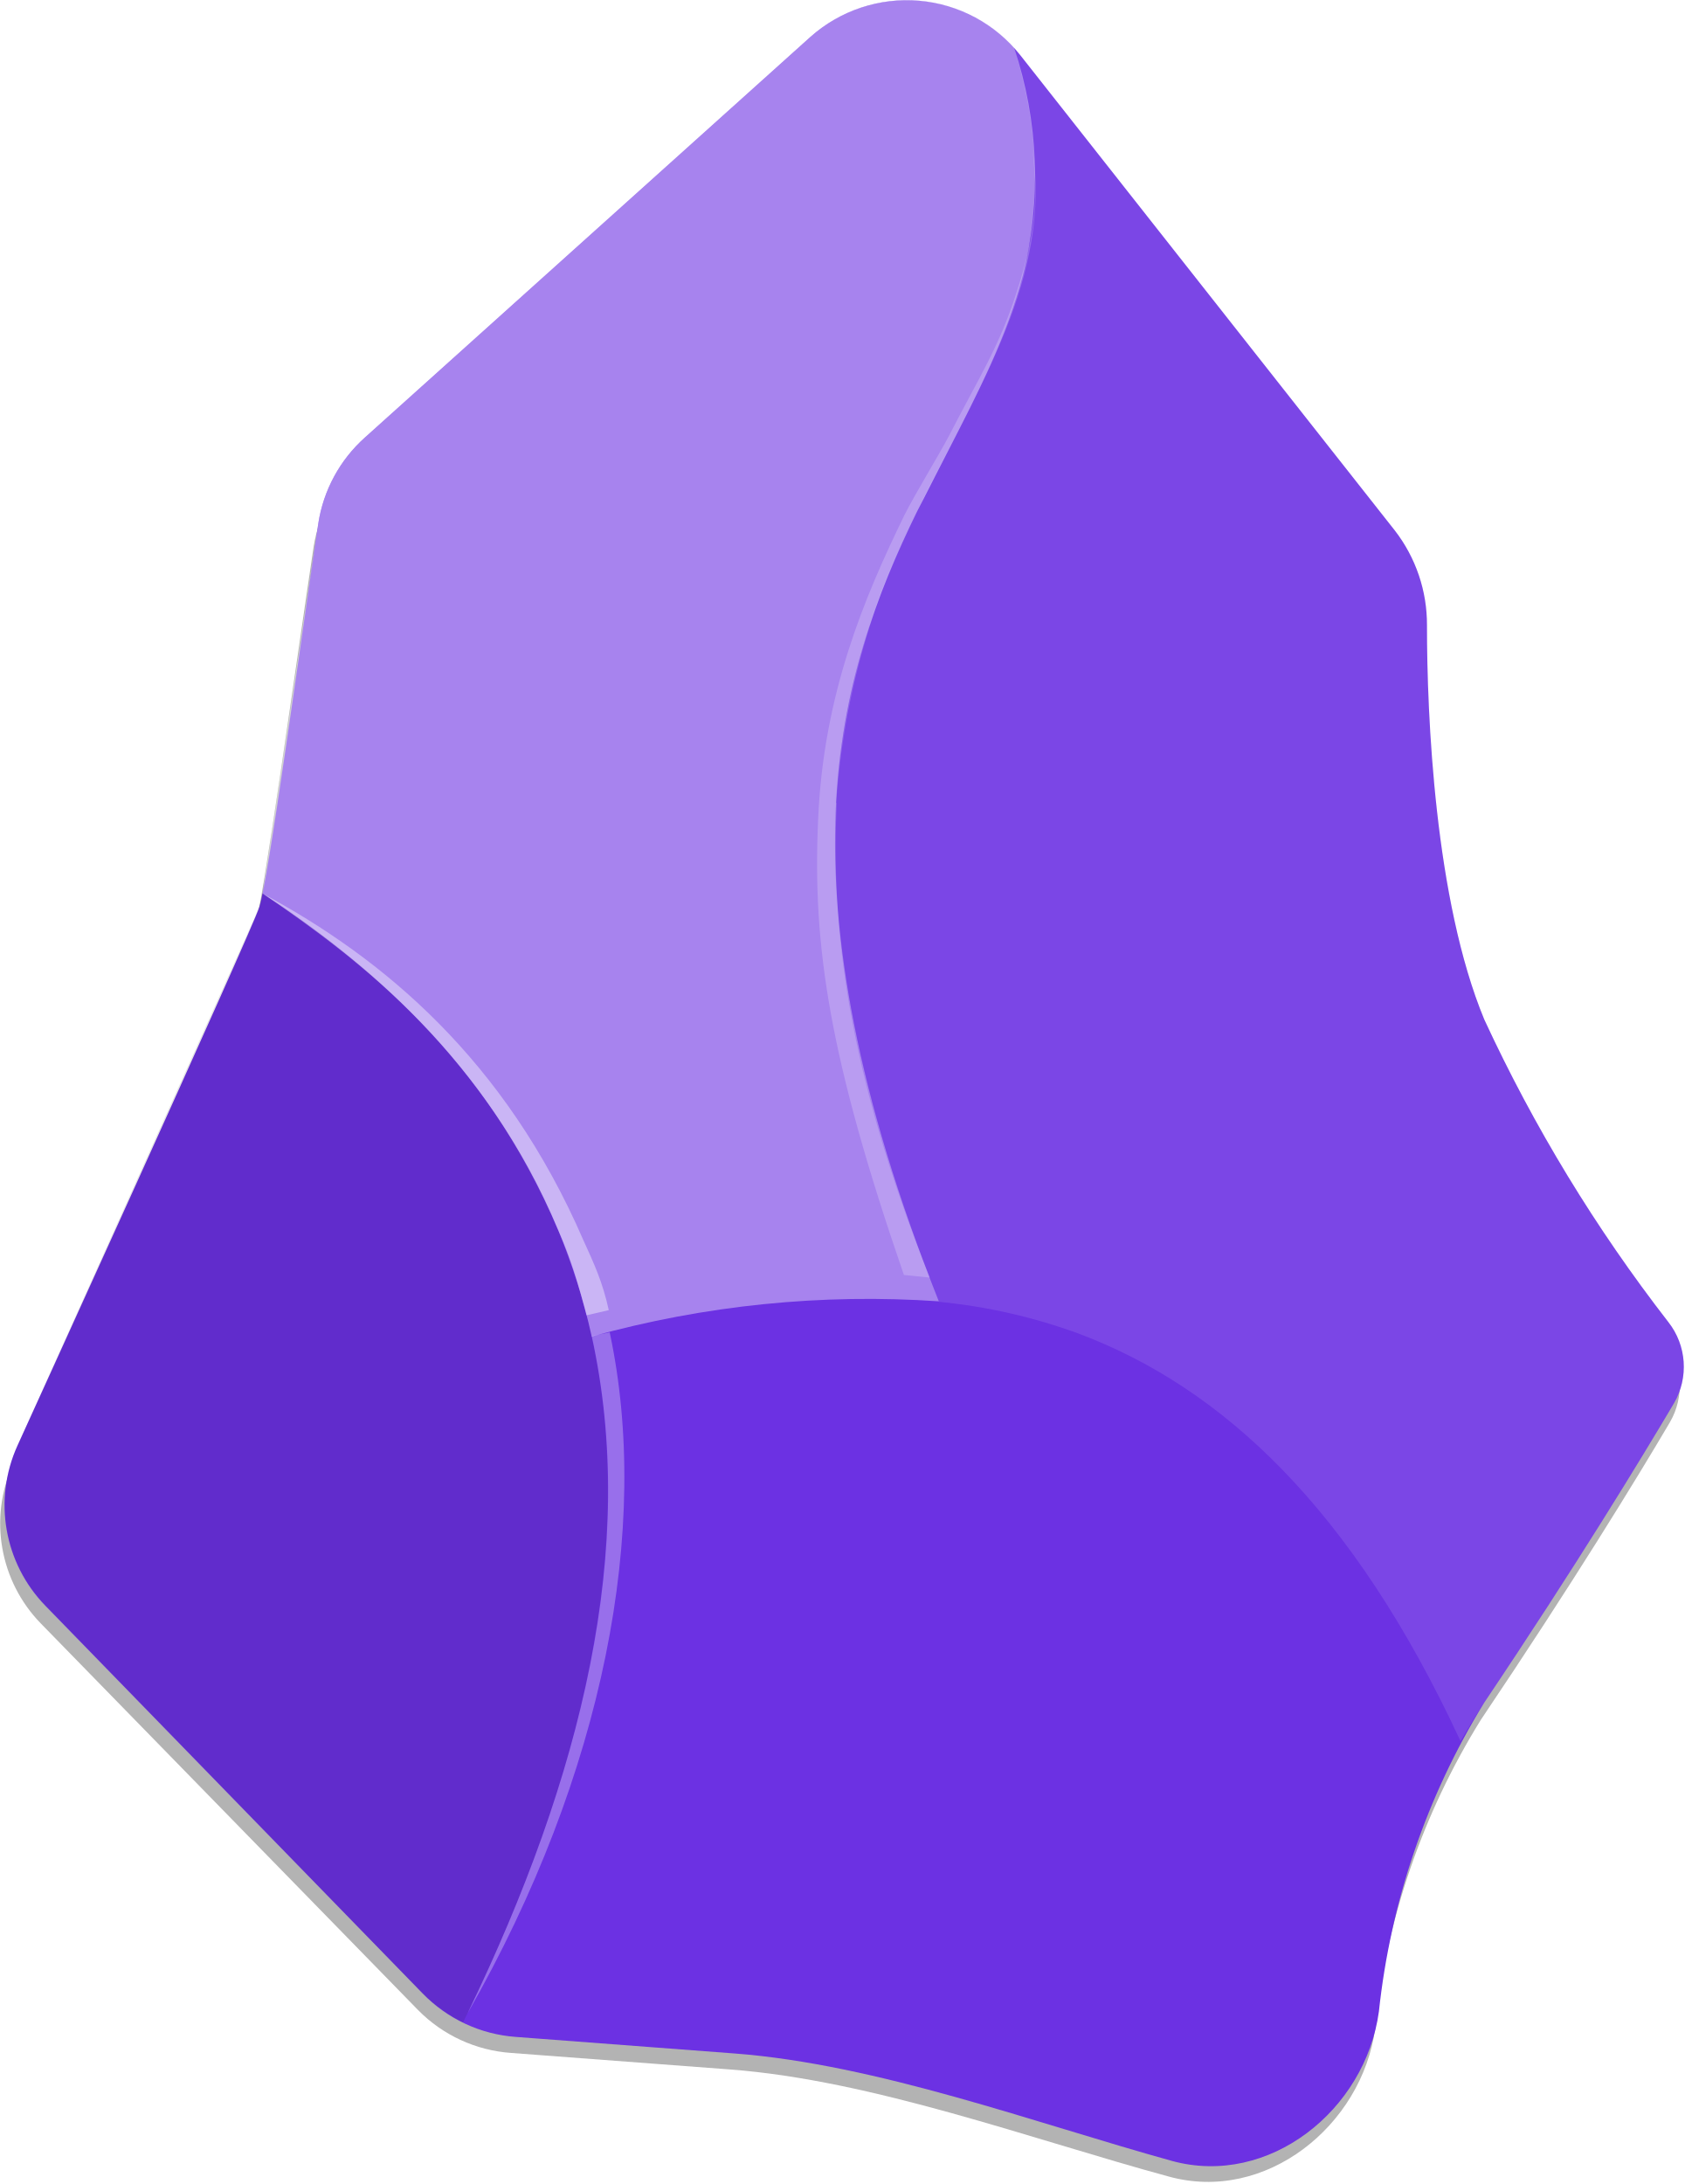
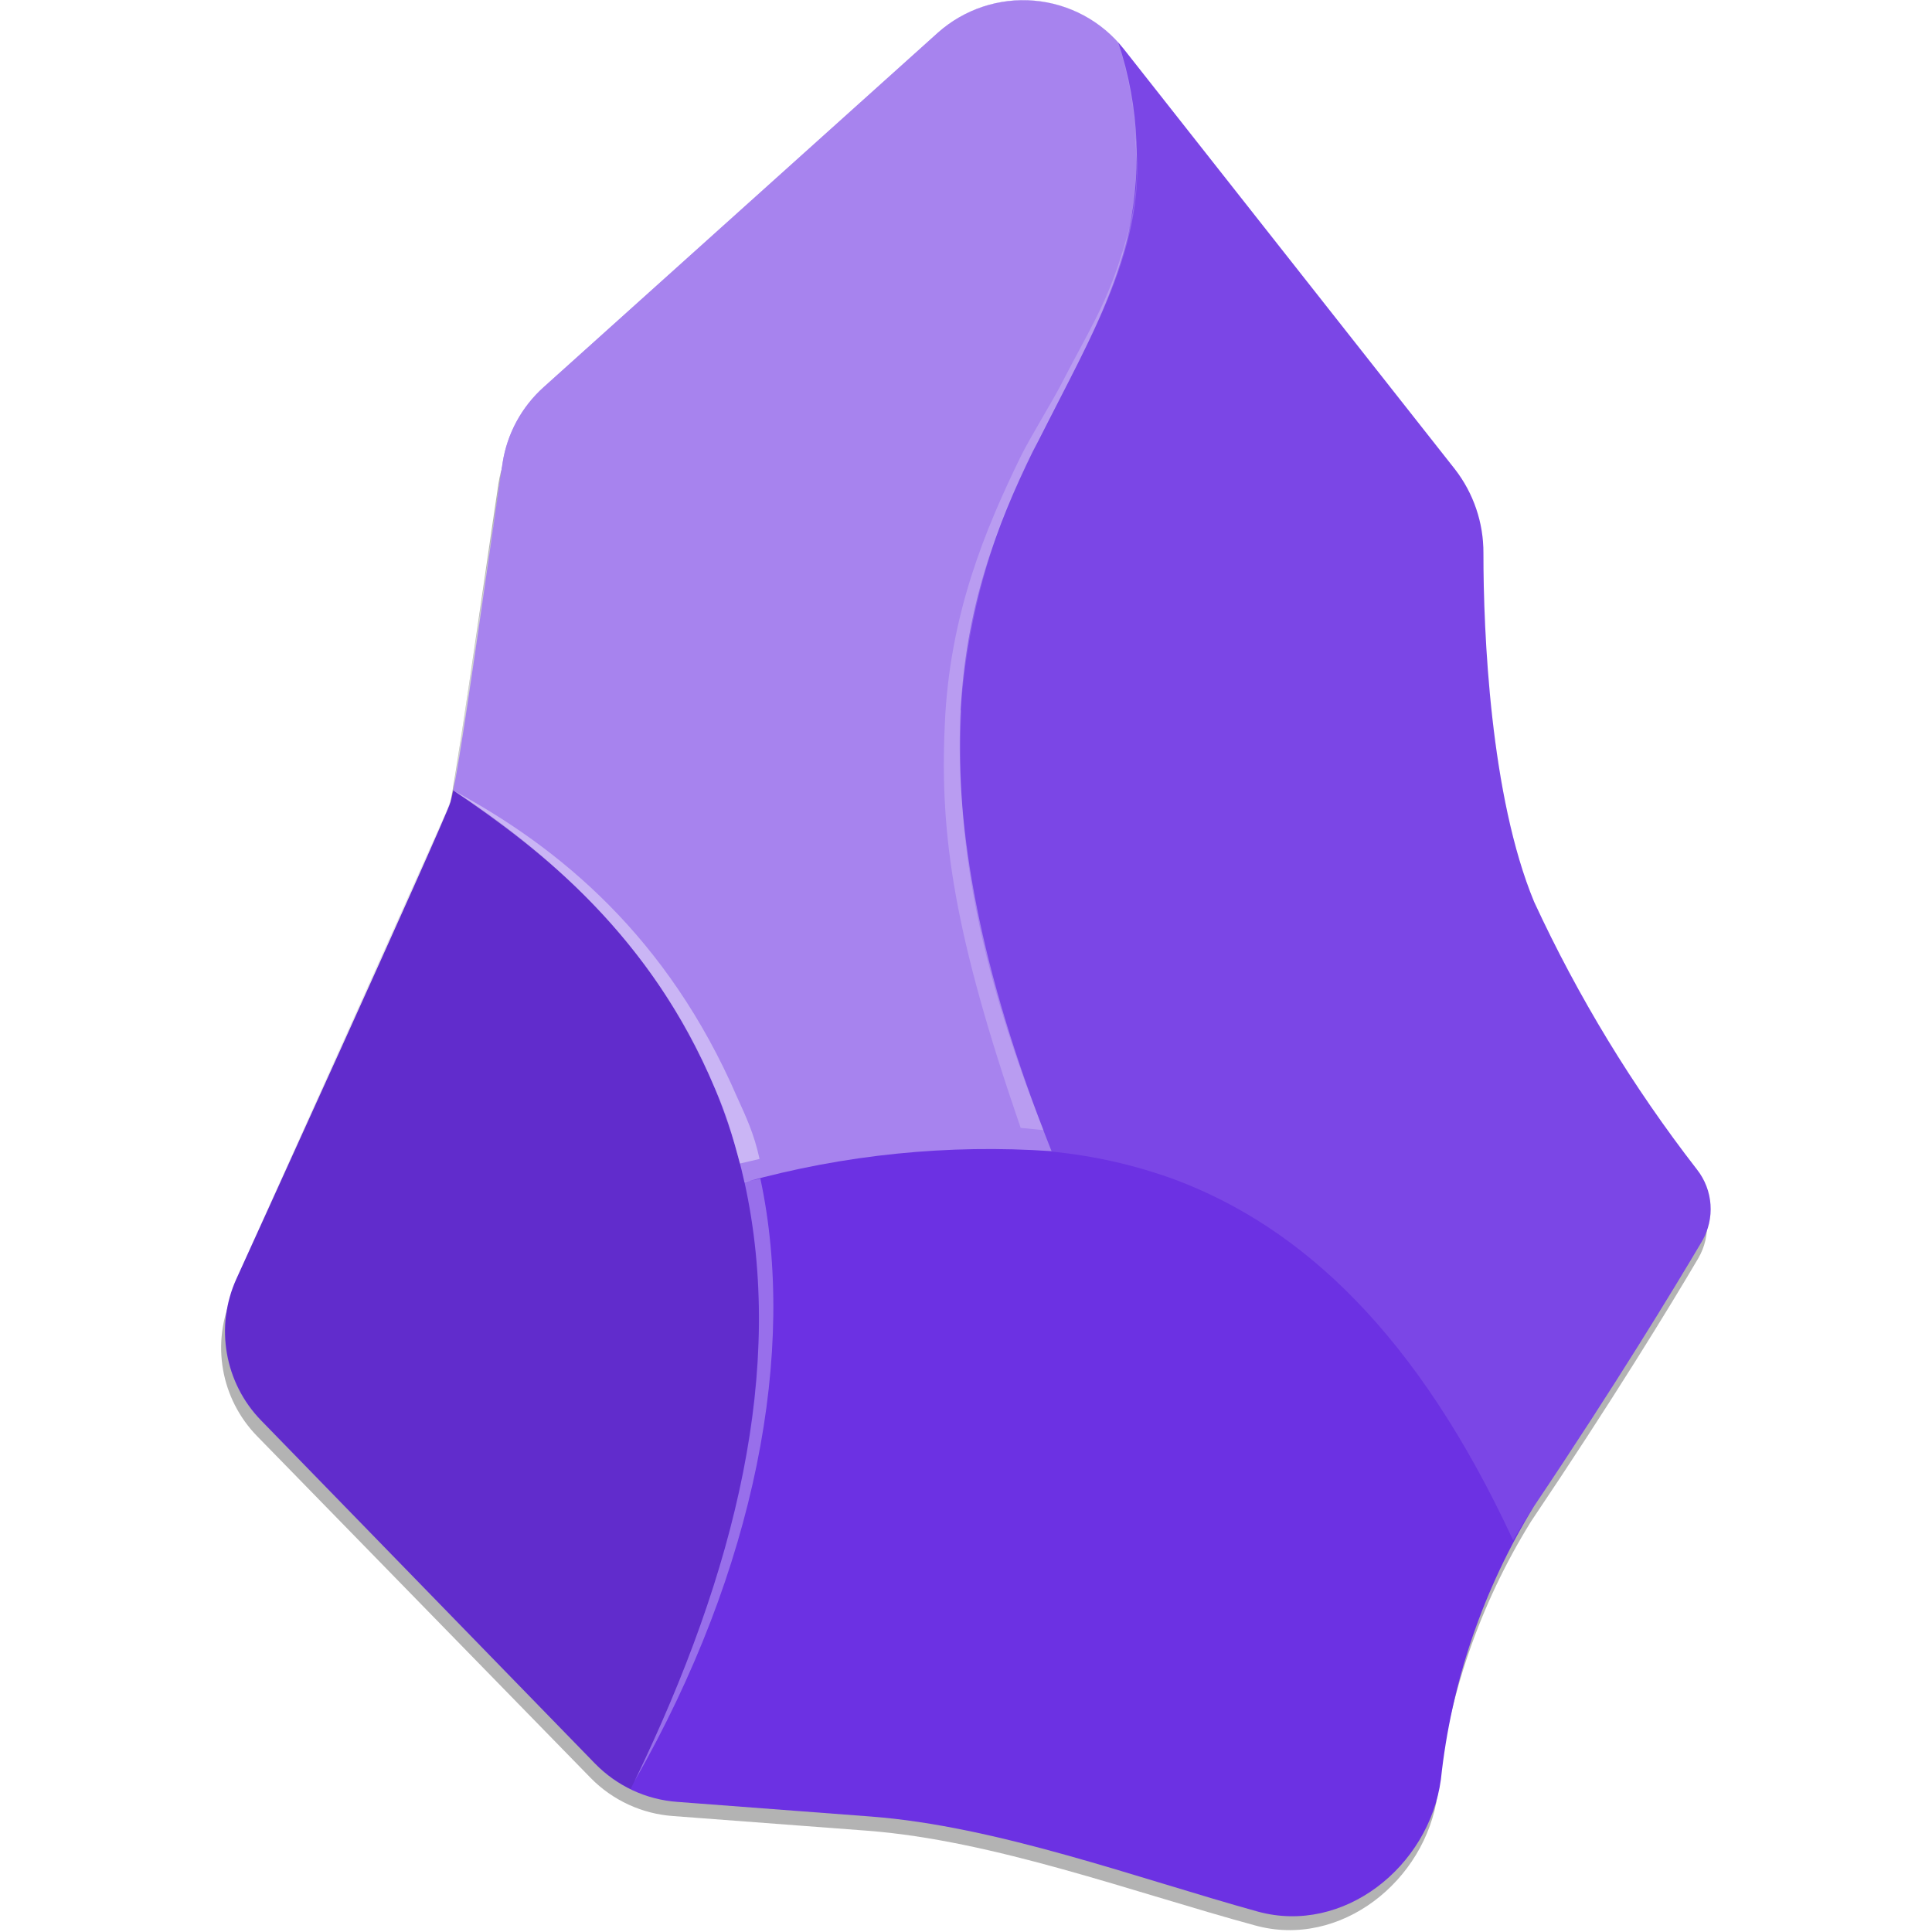
- <svg xmlns="http://www.w3.org/2000/svg" width="24.68" height="32" viewBox="0 0 256 332">
+ <svg xmlns="http://www.w3.org/2000/svg" width="16px" height="16px" viewBox="0 0 256 332" fill="currentColor">
  <defs>
    <radialGradient id="logosObsidianIcon0" cx="72.819%" cy="96.934%" r="163.793%" fx="72.819%" fy="96.934%" gradientTransform="rotate(-104 11141.322 0)">
      <stop offset="0%" stop-color="#FFF" stop-opacity=".4" />
      <stop offset="100%" stop-opacity=".1" />
    </radialGradient>
    <radialGradient id="logosObsidianIcon1" cx="52.917%" cy="90.632%" r="190.361%" fx="52.917%" fy="90.632%" gradientTransform="rotate(-82 10746.75 0)">
      <stop offset="0%" stop-color="#FFF" stop-opacity=".6" />
      <stop offset="100%" stop-color="#FFF" stop-opacity=".1" />
    </radialGradient>
    <radialGradient id="logosObsidianIcon2" cx="31.174%" cy="97.138%" r="178.714%" fx="31.174%" fy="97.138%" gradientTransform="rotate(-77 10724.606 0)">
      <stop offset="0%" stop-color="#FFF" stop-opacity=".8" />
      <stop offset="100%" stop-color="#FFF" stop-opacity=".4" />
    </radialGradient>
    <radialGradient id="logosObsidianIcon3" cx="71.813%" cy="99.994%" r="92.086%" fx="71.813%" fy="99.994%" gradientTransform="translate(0 22251839.658) skewY(-90)">
      <stop offset="0%" stop-color="#FFF" stop-opacity=".3" />
      <stop offset="100%" stop-opacity=".3" />
    </radialGradient>
    <radialGradient id="logosObsidianIcon4" cx="117.013%" cy="34.769%" r="328.729%" fx="117.013%" fy="34.769%" gradientTransform="rotate(102 -1004.443 0)">
      <stop offset="0%" stop-color="#FFF" stop-opacity="0" />
      <stop offset="100%" stop-color="#FFF" stop-opacity=".2" />
    </radialGradient>
    <radialGradient id="logosObsidianIcon5" cx="-9.431%" cy="8.712%" r="153.492%" fx="-9.431%" fy="8.712%" gradientTransform="rotate(45 1674.397 0)">
      <stop offset="0%" stop-color="#FFF" stop-opacity=".2" />
      <stop offset="100%" stop-color="#FFF" stop-opacity=".4" />
    </radialGradient>
    <radialGradient id="logosObsidianIcon6" cx="103.902%" cy="-22.172%" r="394.771%" fx="103.902%" fy="-22.172%" gradientTransform="rotate(80 3757.522 0)">
      <stop offset="0%" stop-color="#FFF" stop-opacity=".1" />
      <stop offset="100%" stop-color="#FFF" stop-opacity=".3" />
    </radialGradient>
    <radialGradient id="logosObsidianIcon7" cx="99.348%" cy="89.193%" r="203.824%" fx="99.348%" fy="89.193%" gradientTransform="translate(0 -38783246.548) skewY(-90)">
      <stop offset="0%" stop-color="#FFF" stop-opacity=".2" />
      <stop offset="50%" stop-color="#FFF" stop-opacity=".2" />
      <stop offset="100%" stop-color="#FFF" stop-opacity=".3" />
    </radialGradient>
  </defs>
  <path fill-opacity=".3" d="M209.056 308.305c-2.043 14.93-16.738 26.638-31.432 22.552c-20.823-5.658-44.946-14.616-66.634-16.266l-33.317-2.515a22.002 22.002 0 0 1-14.144-6.522L6.167 246.778a21.766 21.766 0 0 1-4.244-24.124s35.36-77.478 36.775-81.485c1.257-4.008 6.13-39.211 8.958-58.07a22.002 22.002 0 0 1 7.072-12.965L122.462 9.47a22.002 22.002 0 0 1 31.903 2.672l57.048 71.978a23.18 23.18 0 0 1 4.872 14.38c0 13.594 1.179 41.646 8.8 59.72a236.756 236.756 0 0 0 27.974 45.732a11.001 11.001 0 0 1 .786 12.258c-4.95 8.408-14.851 24.595-28.76 45.26a111.738 111.738 0 0 0-16.108 46.834h.079Z" />
  <path fill="#6C31E3" d="M209.606 305.79c-2.043 15.009-16.737 26.717-31.432 22.71c-20.744-5.737-44.79-14.695-66.555-16.345L78.38 309.64a21.923 21.923 0 0 1-14.144-6.6L6.874 244.106a21.923 21.923 0 0 1-4.243-24.36s35.438-77.792 36.774-81.878c1.336-4.007 6.13-39.289 8.958-58.305a22.002 22.002 0 0 1 7.072-13.044L123.17 5.621a22.002 22.002 0 0 1 31.902 2.75l56.97 72.292a23.338 23.338 0 0 1 4.871 14.38c0 13.673 1.18 41.804 8.723 59.955a238.092 238.092 0 0 0 27.974 45.969a11.001 11.001 0 0 1 .864 12.336c-5.03 8.487-14.851 24.674-28.838 45.497a112.603 112.603 0 0 0-16.03 46.99Z" />
  <path fill="url(#logosObsidianIcon0)" d="M70.365 307.44c26.638-53.983 25.93-92.722 14.537-120.225c-10.372-25.459-29.781-41.489-45.025-51.468a19.233 19.233 0 0 1-1.415 4.243L2.631 219.747a21.923 21.923 0 0 0 4.321 24.36l57.284 58.933a23.762 23.762 0 0 0 6.129 4.4Z" />
  <path fill="url(#logosObsidianIcon1)" d="M142.814 197.902a86.025 86.025 0 0 1 21.06 4.793c21.844 8.172 41.724 26.56 58.147 61.999c1.179-2.043 2.357-4.008 3.615-5.894a960.226 960.226 0 0 0 28.838-45.497a11.001 11.001 0 0 0-.786-12.336a238.092 238.092 0 0 1-28.052-45.969c-7.544-18.073-8.644-46.282-8.723-59.955c0-5.186-1.65-10.294-4.871-14.38l-56.97-72.292l-.943-1.178c4.165 13.75 3.93 24.752 1.336 34.731c-2.357 9.272-6.757 17.68-11.394 26.56c-1.571 2.986-3.143 6.05-4.636 9.193a110.01 110.01 0 0 0-12.415 45.576c-.786 19.016 3.064 42.825 15.716 74.65h.078Z" />
  <path fill="url(#logosObsidianIcon2)" d="M142.736 197.902c-12.652-31.824-16.502-55.633-15.716-74.65c.786-18.858 6.286-33.002 12.415-45.575l4.715-9.193c4.558-8.88 8.88-17.288 11.315-26.56a61.684 61.684 0 0 0-1.336-34.731c-8.136-8.94-21.96-9.642-30.96-1.572L55.436 66.519a22.002 22.002 0 0 0-7.072 13.044l-8.25 54.69c0 .55-.158 1.022-.236 1.572c15.244 9.901 34.574 25.931 45.025 51.312c2.043 5.029 3.772 10.294 5.029 16.03a157.157 157.157 0 0 1 52.805-5.343v.078Z" />
  <path fill="url(#logosObsidianIcon3)" d="M178.253 328.5c14.616 4.007 29.31-7.701 31.353-22.789a120.225 120.225 0 0 1 12.494-41.017c-16.502-35.44-36.382-53.827-58.148-61.999c-23.18-8.643-48.404-5.736-74.021.472c5.736 26.01 2.357 60.034-19.487 104.273c2.436 1.257 5.186 1.965 7.936 2.2l34.496 2.593c18.701 1.336 46.597 11.001 65.377 16.266Z" />
  <path fill="url(#logosObsidianIcon4)" d="M127.177 122.074c-.864 18.859 1.493 40.39 14.144 72.135l-3.929-.393c-11.394-33.081-13.908-50.054-13.044-69.149c.786-19.094 6.994-33.789 13.123-46.361c1.571-3.143 5.186-9.037 6.758-12.023c4.557-8.879 7.622-13.515 10.215-21.609c3.772-11.315 2.986-16.658 2.514-22.001c2.908 19.251-8.172 35.988-16.501 53.04a113.939 113.939 0 0 0-13.358 46.361h.078Z" />
  <path fill="url(#logosObsidianIcon5)" d="M88.674 188.551c1.571 3.458 2.907 6.287 3.85 10.608l-3.379.786c-1.336-5.029-2.357-8.643-4.322-12.965c-11.472-26.953-29.86-40.861-44.79-51.076c18.074 9.744 36.697 25.066 48.64 52.647Z" />
  <path fill="url(#logosObsidianIcon6)" d="M92.681 202.617c6.286 29.467-.786 66.948-21.609 103.409c17.445-36.146 25.931-70.8 18.859-102.938l2.75-.55v.079Z" />
  <path fill="url(#logosObsidianIcon7)" d="M164.659 199.867c34.181 12.808 47.383 40.86 57.205 64.355c-12.18-24.516-29.074-51.626-58.462-61.684c-22.317-7.7-41.175-6.758-73.471.55l-.707-3.143c34.26-7.858 52.176-8.8 75.435 0v-.078Z" />
</svg>
